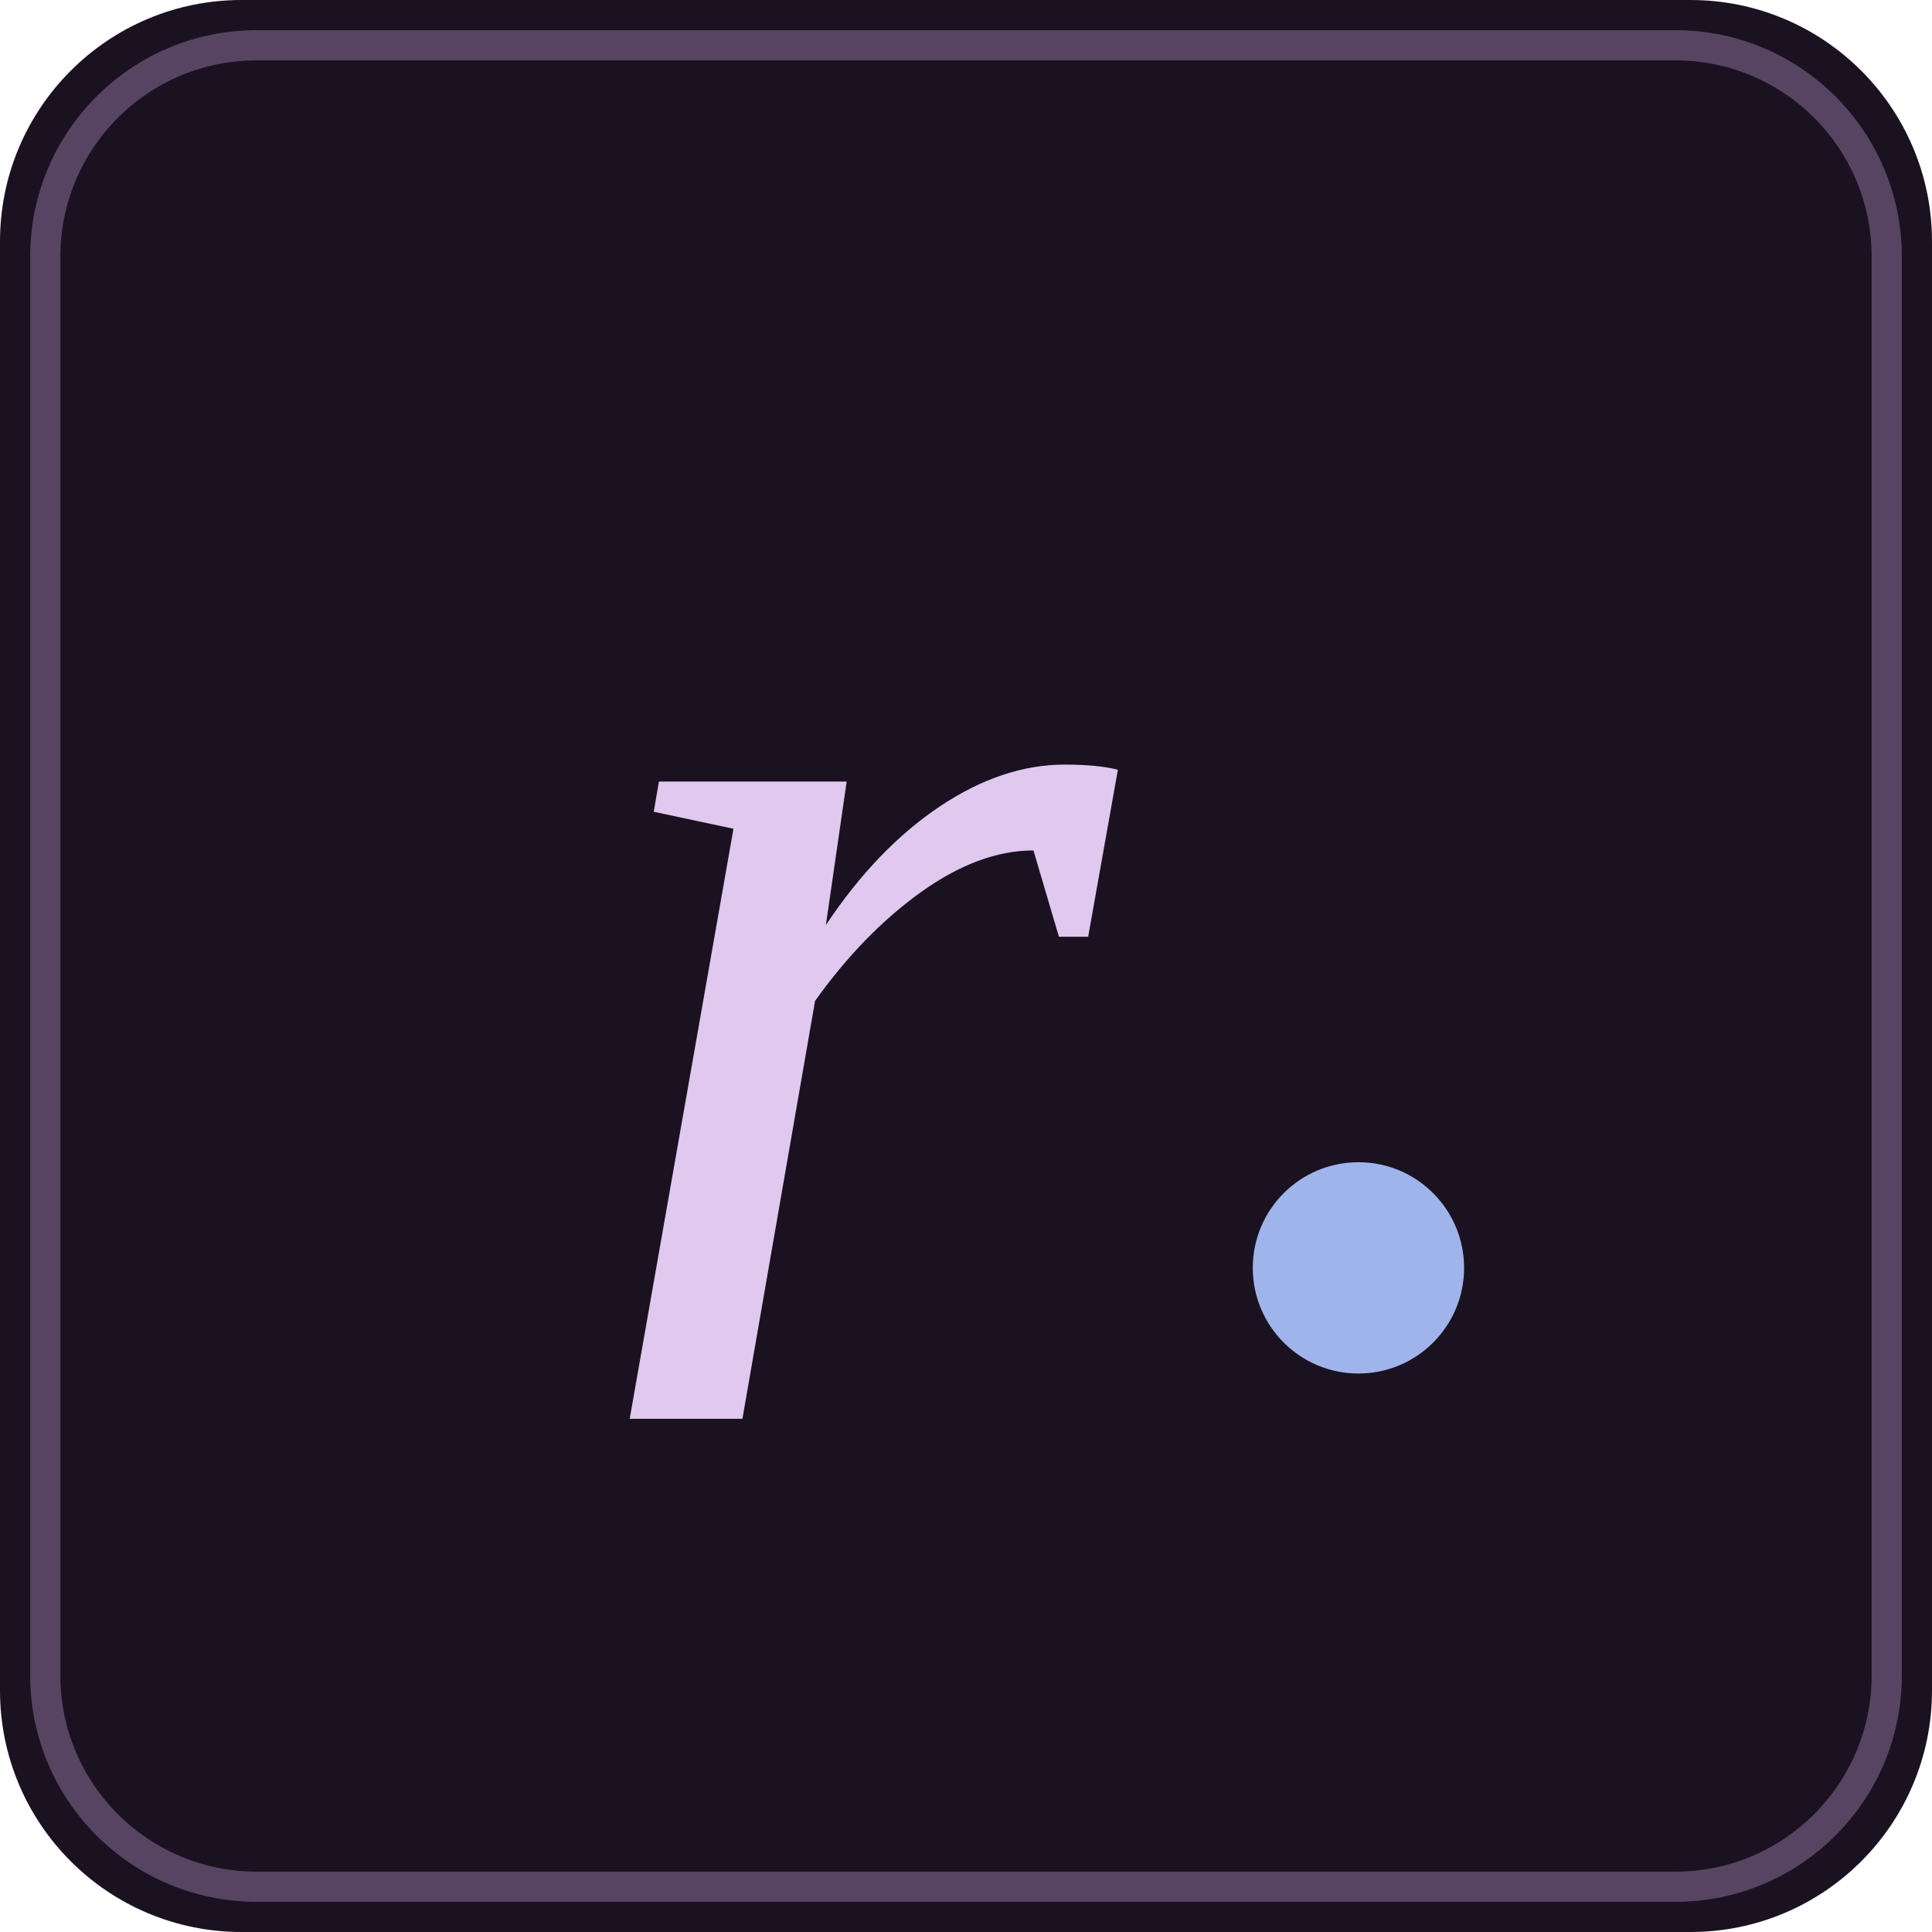
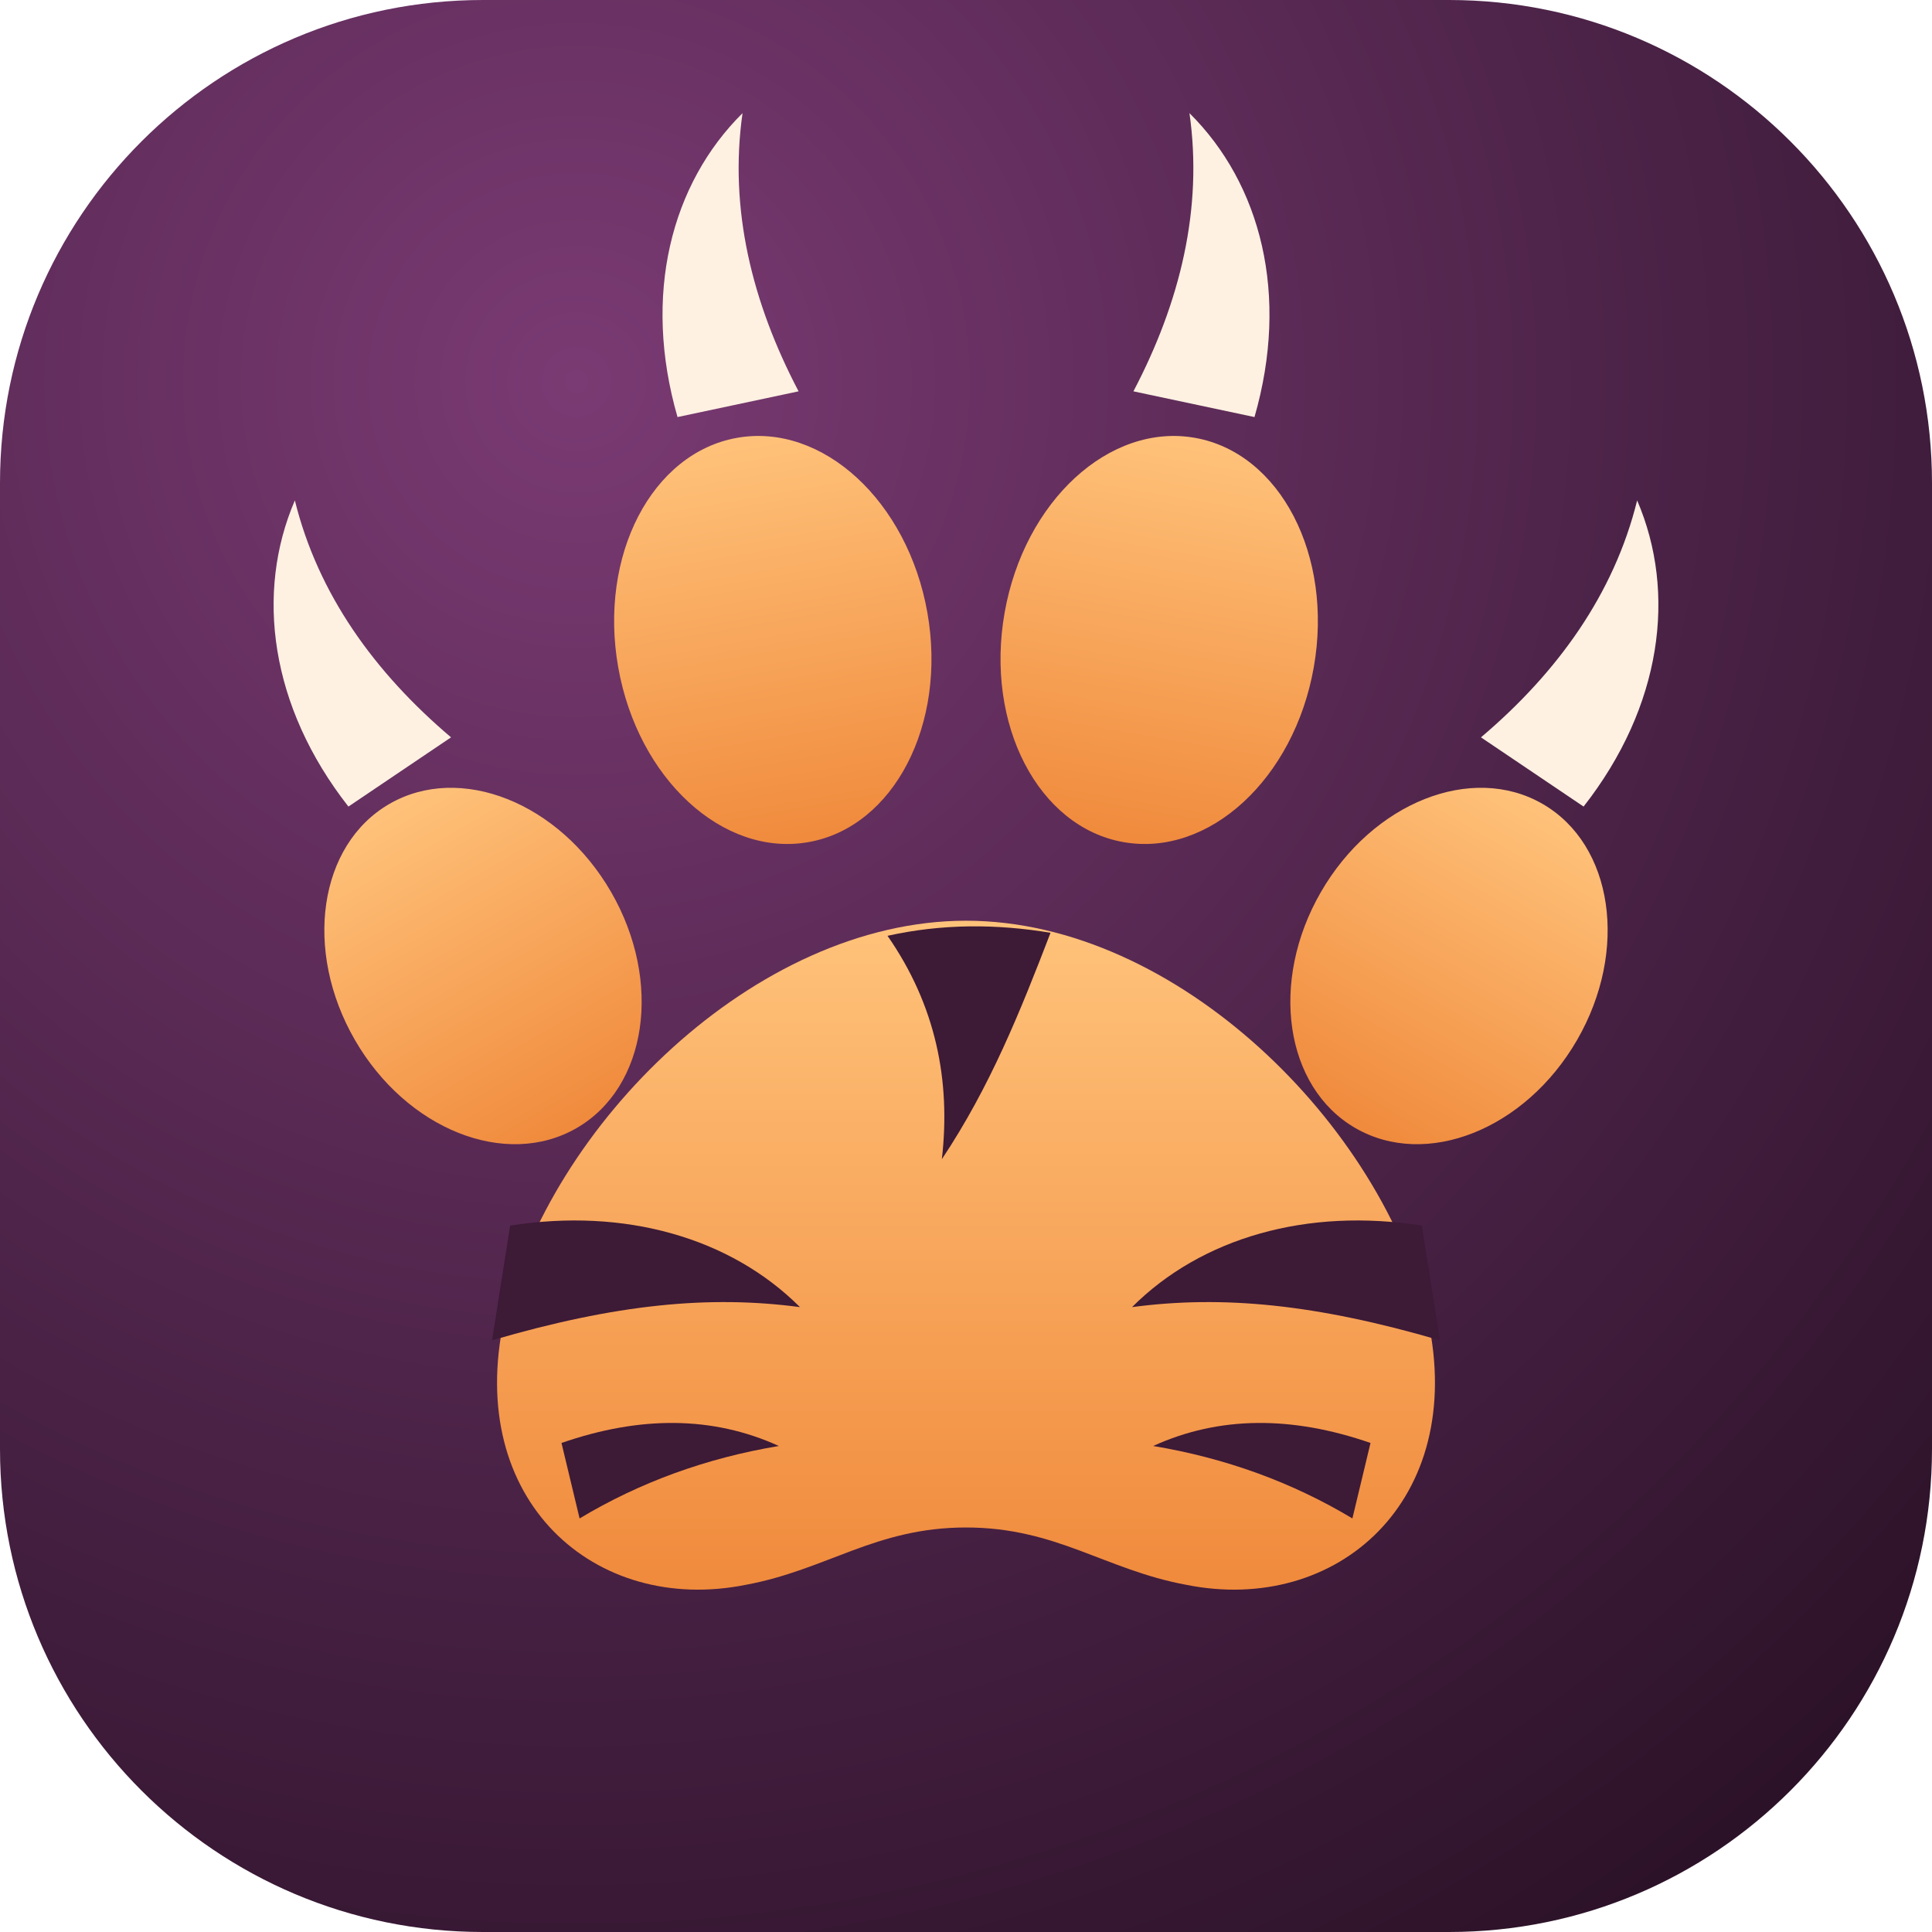
<svg xmlns="http://www.w3.org/2000/svg" viewBox="0 0 64 64">
-   <rect width="64" height="64" rx="8" fill="#1a1220" />
-   <rect x="1.5" y="1.5" width="61" height="61" rx="7" fill="none" stroke="#c9a2e0" stroke-opacity=".35" />
-   <text x="19" y="47" font-family="'Instrument Serif','Didot','Bodoni 72',Georgia,'Times New Roman',serif" font-style="italic" font-size="46" fill="#e0c8ef">r</text>
-   <circle cx="45" cy="42" r="3.5" fill="#9fb4ea" />
+   <defs>
+     <radialGradient id="bg" cx="30%" cy="20%" r="95%">
+       <stop offset="0" stop-color="#7A3A73" />
+       <stop offset=".6" stop-color="#4A2246" />
+       <stop offset="1" stop-color="#2C1228" />
+     </radialGradient>
+     <linearGradient id="fur" x1="0" y1="0" x2="0" y2="1">
+       <stop offset="0" stop-color="#FFC27A" />
+       <stop offset="1" stop-color="#F08A3C" />
+     </linearGradient>
+     <path id="claw" d="M-2 0C-2.3-4.2-.6-7.6 2.2-9.4 1.1-6.4 1.2-3.2 2.1 0Z" />
+   </defs>
+   <rect width="64" height="64" rx="16" fill="url(#bg)" />
+   <g fill="#FFF1E2">
+     <use href="#claw" transform="translate(13.2 25.6) rotate(-34)" />
+     <use href="#claw" transform="translate(24.4 13.4) rotate(-12)" />
+     <use href="#claw" transform="translate(39.6 13.4) rotate(12) scale(-1 1)" />
+     <use href="#claw" transform="translate(50.8 25.6) rotate(34) scale(-1 1)" />
+   </g>
+   <g fill="url(#fur)">
+     <ellipse cx="16" cy="32" rx="4.9" ry="6.2" transform="rotate(-30 16 32)" />
+     <ellipse cx="25.6" cy="21.2" rx="5.2" ry="6.8" transform="rotate(-10 25.6 21.2)" />
+     <ellipse cx="38.4" cy="21.2" rx="5.2" ry="6.8" transform="rotate(10 38.4 21.2)" />
+     <ellipse cx="48" cy="32" rx="4.9" ry="6.2" transform="rotate(30 48 32)" />
+     <path d="M32 30.5c7 0 13.8 6.8 15.3 13.2 1.3 6-3 9.8-8 8.8-2.7-.5-4.3-1.9-7.3-1.9s-4.6 1.4-7.3 1.9c-5 1-9.3-2.8-8-8.8C18.2 37.3 25 30.5 32 30.5z" />
+   </g>
+   <g fill="#3D1A36">
+     <path d="M16.9 40.6c3.8-.6 7.3.4 9.6 2.7-3-.4-6.1-.1-10.2 1.1z" />
+     <path d="M47.1 40.6c-3.8-.6-7.3.4-9.6 2.7 3-.4 6.1-.1 10.2 1.1z" />
+     <path d="M29.4 31c1.6 2.3 2.1 4.8 1.8 7.4 1.6-2.4 2.6-4.9 3.6-7.5-1.8-.3-3.6-.3-5.4.1z" />
+     <path d="M18.6 47.8c2.6-.9 5-.9 7.2.1-2.4.4-4.6 1.2-6.6 2.4z" />
+     <path d="M45.4 47.8c-2.6-.9-5-.9-7.2.1 2.4.4 4.6 1.2 6.6 2.4z" />
+   </g>
</svg>
